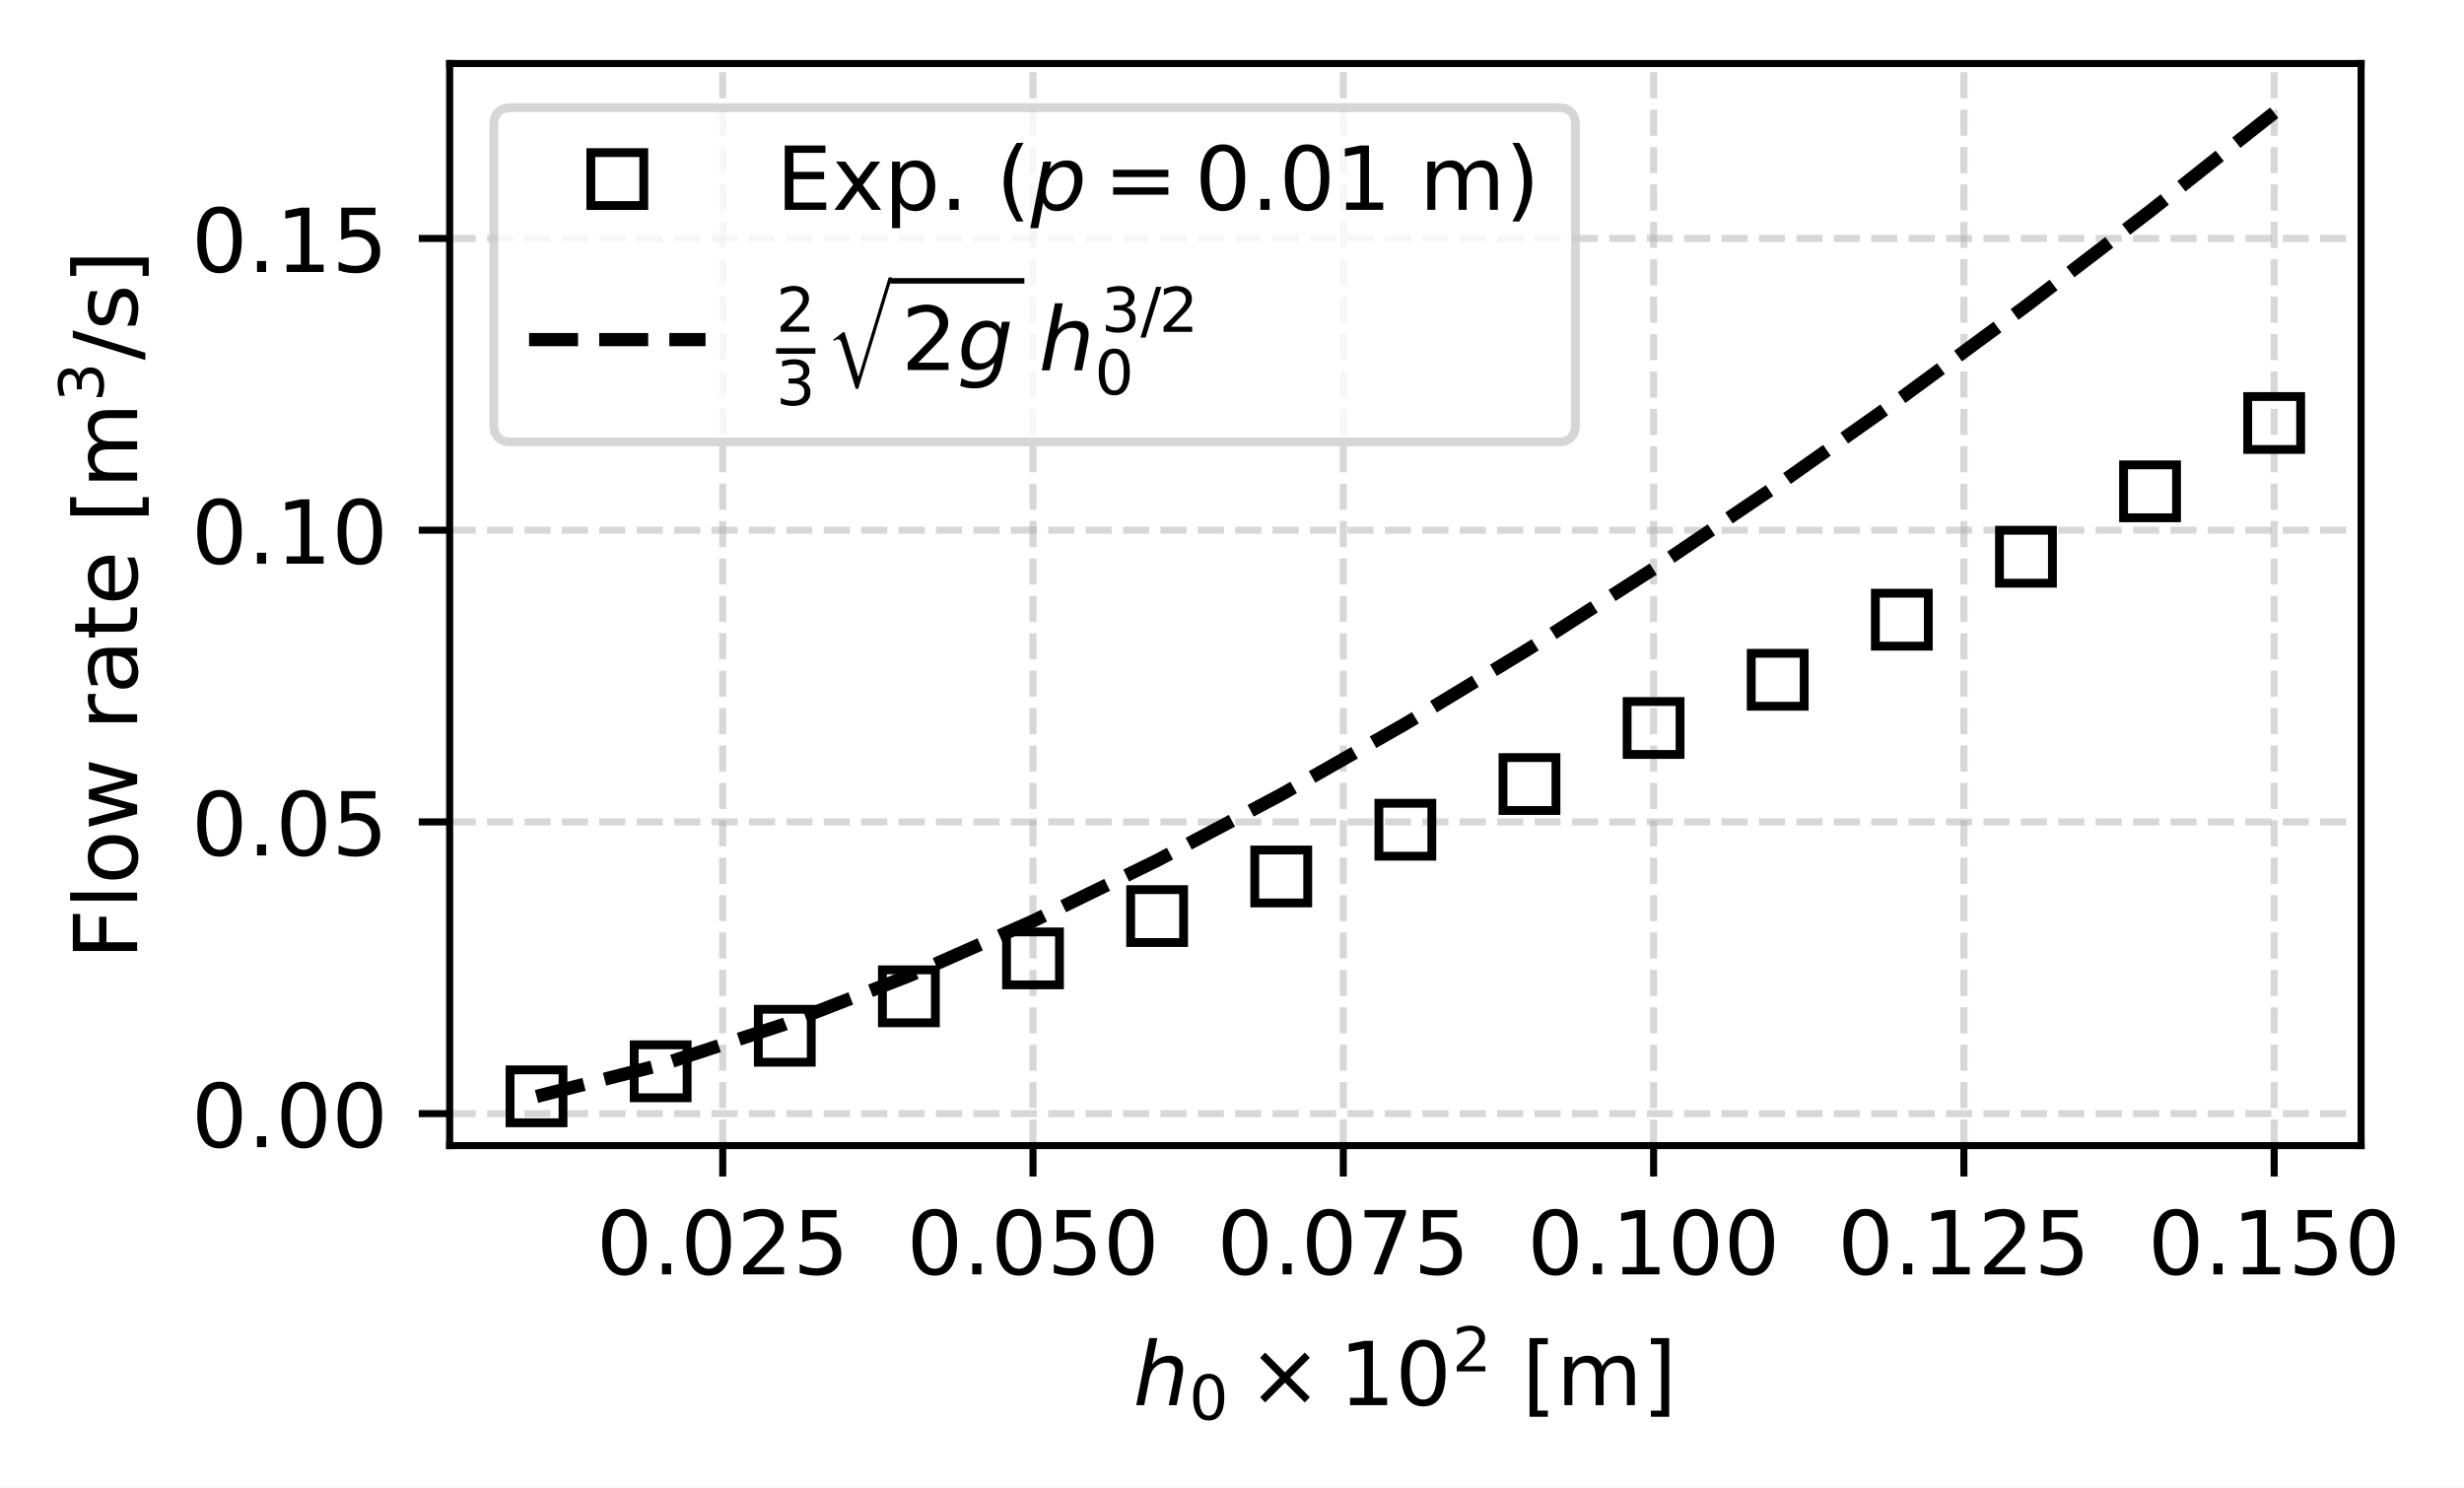
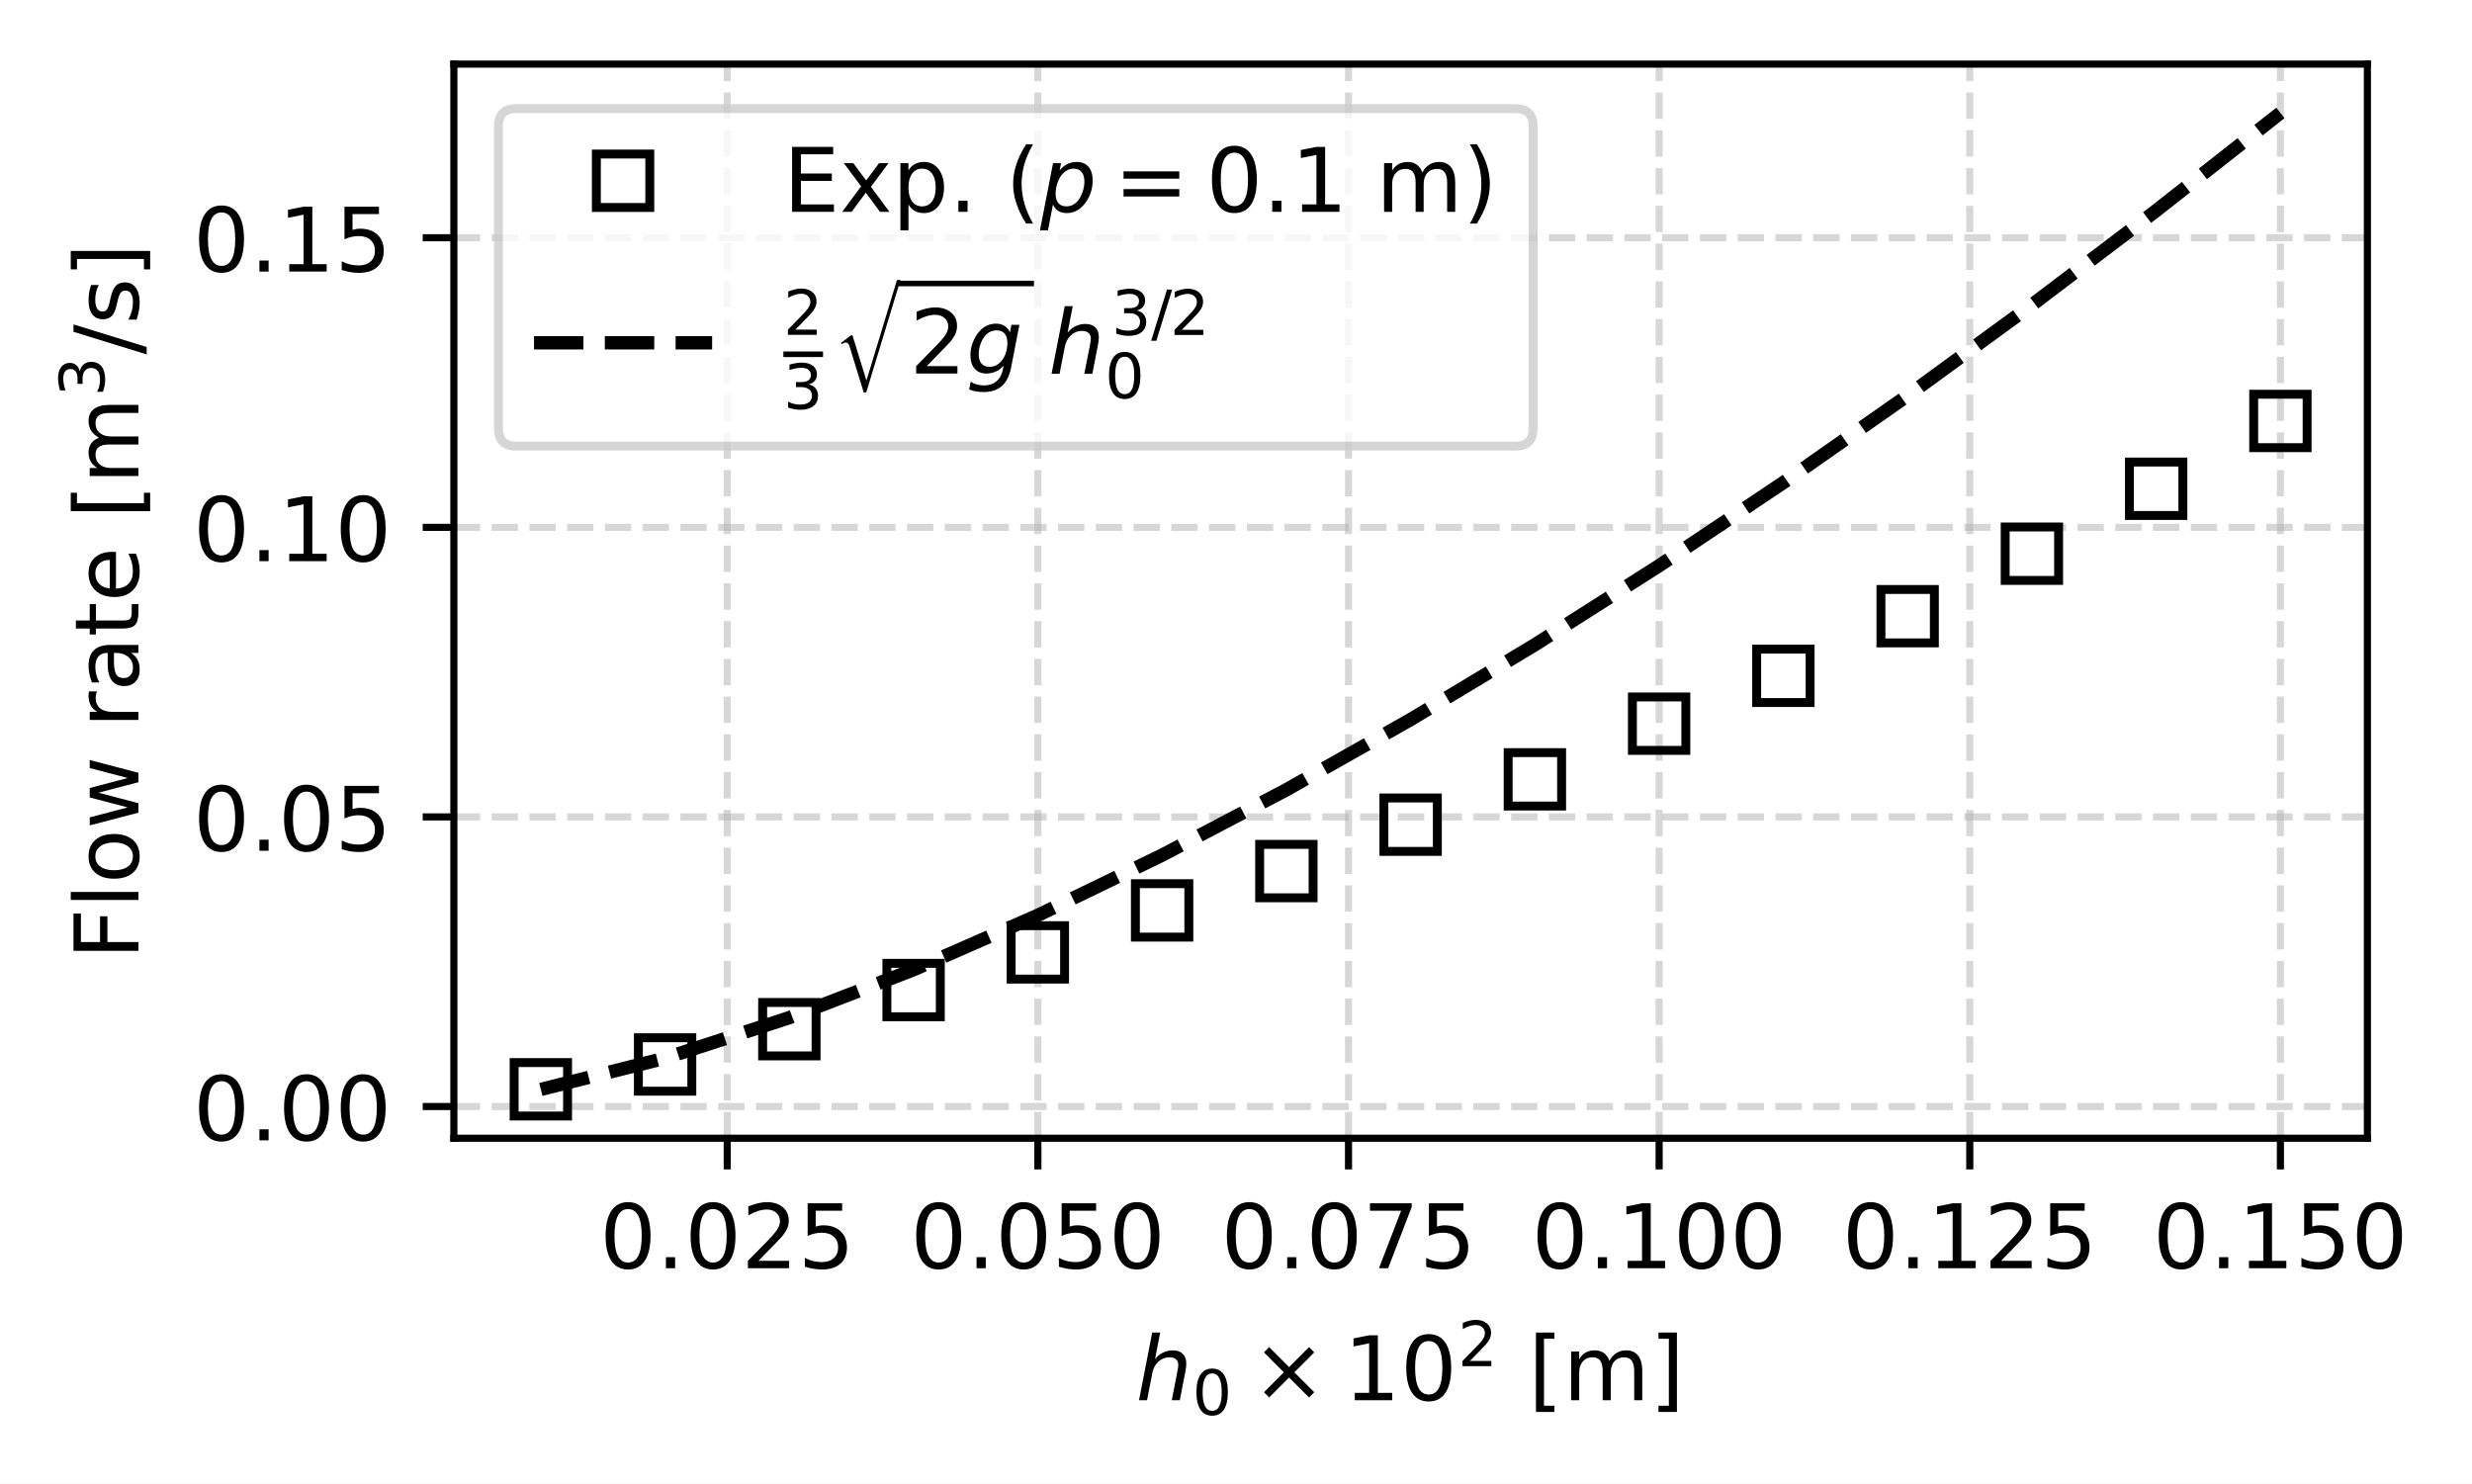
- <svg xmlns="http://www.w3.org/2000/svg" xmlns:xlink="http://www.w3.org/1999/xlink" width="279.276pt" height="168.646pt" viewBox="0 0 279.276 168.646" version="1.1">
+ <svg xmlns="http://www.w3.org/2000/svg" xmlns:xlink="http://www.w3.org/1999/xlink" width="277.584pt" height="166.608pt" viewBox="0 0 277.584 166.608" version="1.1">
  <defs>
    <style type="text/css">*{stroke-linejoin: round; stroke-linecap: butt}</style>
  </defs>
  <g id="figure_1">
    <g id="patch_1">
-       <path d="M 0 168.646  L 279.276 168.646  L 279.276 0  L 0 0  z " style="fill: #ffffff" />
+       <path d="M 0 166.608  L 277.584 166.608  L 277.584 0  L 0 0  z " style="fill: #ffffff" />
    </g>
    <g id="axes_1">
      <g id="patch_2">
-         <path d="M 50.966 129.868  L 267.61 129.868  L 267.61 7.2  L 50.966 7.2  z " style="fill: #ffffff" />
+         <path d="M 50.966 127.83  L 265.837 127.83  L 265.837 7.2  L 50.966 7.2  z " style="fill: #ffffff" />
      </g>
      <g id="matplotlib.axis_1">
        <g id="xtick_1">
          <g id="line2d_1">
-             <path d="M 81.915 129.868  L 81.915 7.2  " clip-path="url(#p12e05c5d75)" style="fill: none; stroke-dasharray: 2.96,1.28; stroke-dashoffset: 0; stroke: #b0b0b0; stroke-opacity: 0.5; stroke-width: 0.8" />
+             <path d="M 81.661 127.83  L 81.661 7.2  " clip-path="url(#pa5006021cf)" style="fill: none; stroke-dasharray: 2.96,1.28; stroke-dashoffset: 0; stroke: #b0b0b0; stroke-opacity: 0.5; stroke-width: 0.8" />
          </g>
          <g id="line2d_2">
            <defs>
-               <path id="m1a3c33b47e" d="M 0 0  L 0 3.5  " style="stroke: #000000; stroke-width: 0.8" />
-             </defs>
-             <g>
-               <use xlink:href="#m1a3c33b47e" x="81.915" y="129.868" style="stroke: #000000; stroke-width: 0.8" />
+               <path id="m06313ba86e" d="M 0 0  L 0 3.5  " style="stroke: #000000; stroke-width: 0.8" />
+             </defs>
+             <g>
+               <use xlink:href="#m06313ba86e" x="81.661" y="127.83" style="stroke: #000000; stroke-width: 0.8" />
            </g>
          </g>
          <g id="text_1">
-             <g transform="translate(67.6007 144.4664) scale(0.1 -0.1)">
+             <g transform="translate(67.34741 142.428) scale(0.1 -0.1)">
              <defs>
                <path id="DejaVuSans-30" d="M 2034 4250  Q 1547 4250 1301 3770  Q 1056 3291 1056 2328  Q 1056 1369 1301 889  Q 1547 409 2034 409  Q 2525 409 2770 889  Q 3016 1369 3016 2328  Q 3016 3291 2770 3770  Q 2525 4250 2034 4250  z M 2034 4750  Q 2819 4750 3233 4129  Q 3647 3509 3647 2328  Q 3647 1150 3233 529  Q 2819 -91 2034 -91  Q 1250 -91 836 529  Q 422 1150 422 2328  Q 422 3509 836 4129  Q 1250 4750 2034 4750  z " transform="scale(0.015625)" />
                <path id="DejaVuSans-2e" d="M 684 794  L 1344 794  L 1344 0  L 684 0  L 684 794  z " transform="scale(0.015625)" />
                <path id="DejaVuSans-32" d="M 1228 531  L 3431 531  L 3431 0  L 469 0  L 469 531  Q 828 903 1448 1529  Q 2069 2156 2228 2338  Q 2531 2678 2651 2914  Q 2772 3150 2772 3378  Q 2772 3750 2511 3984  Q 2250 4219 1831 4219  Q 1534 4219 1204 4116  Q 875 4013 500 3803  L 500 4441  Q 881 4594 1212 4672  Q 1544 4750 1819 4750  Q 2544 4750 2975 4387  Q 3406 4025 3406 3419  Q 3406 3131 3298 2873  Q 3191 2616 2906 2266  Q 2828 2175 2409 1742  Q 1991 1309 1228 531  z " transform="scale(0.015625)" />
                <path id="DejaVuSans-35" d="M 691 4666  L 3169 4666  L 3169 4134  L 1269 4134  L 1269 2991  Q 1406 3038 1543 3061  Q 1681 3084 1819 3084  Q 2600 3084 3056 2656  Q 3513 2228 3513 1497  Q 3513 744 3044 326  Q 2575 -91 1722 -91  Q 1428 -91 1123 -41  Q 819 9 494 109  L 494 744  Q 775 591 1075 516  Q 1375 441 1709 441  Q 2250 441 2565 725  Q 2881 1009 2881 1497  Q 2881 1984 2565 2268  Q 2250 2553 1709 2553  Q 1456 2553 1204 2497  Q 953 2441 691 2322  L 691 4666  z " transform="scale(0.015625)" />
              </defs>
              <use xlink:href="#DejaVuSans-30" />
              <use xlink:href="#DejaVuSans-2e" transform="translate(63.62305 0)" />
              <use xlink:href="#DejaVuSans-30" transform="translate(95.41016 0)" />
              <use xlink:href="#DejaVuSans-32" transform="translate(159.0332 0)" />
              <use xlink:href="#DejaVuSans-35" transform="translate(222.6562 0)" />
            </g>
          </g>
        </g>
        <g id="xtick_2">
          <g id="line2d_3">
-             <path d="M 117.084 129.868  L 117.084 7.2  " clip-path="url(#p12e05c5d75)" style="fill: none; stroke-dasharray: 2.96,1.28; stroke-dashoffset: 0; stroke: #b0b0b0; stroke-opacity: 0.5; stroke-width: 0.8" />
+             <path d="M 116.543 127.83  L 116.543 7.2  " clip-path="url(#pa5006021cf)" style="fill: none; stroke-dasharray: 2.96,1.28; stroke-dashoffset: 0; stroke: #b0b0b0; stroke-opacity: 0.5; stroke-width: 0.8" />
          </g>
          <g id="line2d_4">
            <g>
-               <use xlink:href="#m1a3c33b47e" x="117.084" y="129.868" style="stroke: #000000; stroke-width: 0.8" />
+               <use xlink:href="#m06313ba86e" x="116.543" y="127.83" style="stroke: #000000; stroke-width: 0.8" />
            </g>
          </g>
          <g id="text_2">
-             <g transform="translate(102.7702 144.4664) scale(0.1 -0.1)">
+             <g transform="translate(102.2291 142.428) scale(0.1 -0.1)">
              <use xlink:href="#DejaVuSans-30" />
              <use xlink:href="#DejaVuSans-2e" transform="translate(63.62305 0)" />
              <use xlink:href="#DejaVuSans-30" transform="translate(95.41016 0)" />
              <use xlink:href="#DejaVuSans-35" transform="translate(159.0332 0)" />
              <use xlink:href="#DejaVuSans-30" transform="translate(222.6562 0)" />
            </g>
          </g>
        </g>
        <g id="xtick_3">
          <g id="line2d_5">
-             <path d="M 152.254 129.868  L 152.254 7.2  " clip-path="url(#p12e05c5d75)" style="fill: none; stroke-dasharray: 2.96,1.28; stroke-dashoffset: 0; stroke: #b0b0b0; stroke-opacity: 0.5; stroke-width: 0.8" />
+             <path d="M 151.425 127.83  L 151.425 7.2  " clip-path="url(#pa5006021cf)" style="fill: none; stroke-dasharray: 2.96,1.28; stroke-dashoffset: 0; stroke: #b0b0b0; stroke-opacity: 0.5; stroke-width: 0.8" />
          </g>
          <g id="line2d_6">
            <g>
-               <use xlink:href="#m1a3c33b47e" x="152.254" y="129.868" style="stroke: #000000; stroke-width: 0.8" />
+               <use xlink:href="#m06313ba86e" x="151.425" y="127.83" style="stroke: #000000; stroke-width: 0.8" />
            </g>
          </g>
          <g id="text_3">
-             <g transform="translate(137.9396 144.4664) scale(0.1 -0.1)">
+             <g transform="translate(137.1107 142.428) scale(0.1 -0.1)">
              <defs>
                <path id="DejaVuSans-37" d="M 525 4666  L 3525 4666  L 3525 4397  L 1831 0  L 1172 0  L 2766 4134  L 525 4134  L 525 4666  z " transform="scale(0.015625)" />
              </defs>
              <use xlink:href="#DejaVuSans-30" />
              <use xlink:href="#DejaVuSans-2e" transform="translate(63.62305 0)" />
              <use xlink:href="#DejaVuSans-30" transform="translate(95.41016 0)" />
              <use xlink:href="#DejaVuSans-37" transform="translate(159.0332 0)" />
              <use xlink:href="#DejaVuSans-35" transform="translate(222.6562 0)" />
            </g>
          </g>
        </g>
        <g id="xtick_4">
          <g id="line2d_7">
-             <path d="M 187.423 129.868  L 187.423 7.2  " clip-path="url(#p12e05c5d75)" style="fill: none; stroke-dasharray: 2.96,1.28; stroke-dashoffset: 0; stroke: #b0b0b0; stroke-opacity: 0.5; stroke-width: 0.8" />
+             <path d="M 186.306 127.83  L 186.306 7.2  " clip-path="url(#pa5006021cf)" style="fill: none; stroke-dasharray: 2.96,1.28; stroke-dashoffset: 0; stroke: #b0b0b0; stroke-opacity: 0.5; stroke-width: 0.8" />
          </g>
          <g id="line2d_8">
            <g>
-               <use xlink:href="#m1a3c33b47e" x="187.423" y="129.868" style="stroke: #000000; stroke-width: 0.8" />
+               <use xlink:href="#m06313ba86e" x="186.306" y="127.83" style="stroke: #000000; stroke-width: 0.8" />
            </g>
          </g>
          <g id="text_4">
-             <g transform="translate(173.1091 144.4664) scale(0.1 -0.1)">
+             <g transform="translate(171.9924 142.428) scale(0.1 -0.1)">
              <defs>
                <path id="DejaVuSans-31" d="M 794 531  L 1825 531  L 1825 4091  L 703 3866  L 703 4441  L 1819 4666  L 2450 4666  L 2450 531  L 3481 531  L 3481 0  L 794 0  L 794 531  z " transform="scale(0.015625)" />
              </defs>
              <use xlink:href="#DejaVuSans-30" />
              <use xlink:href="#DejaVuSans-2e" transform="translate(63.62305 0)" />
              <use xlink:href="#DejaVuSans-31" transform="translate(95.41016 0)" />
              <use xlink:href="#DejaVuSans-30" transform="translate(159.0332 0)" />
              <use xlink:href="#DejaVuSans-30" transform="translate(222.6562 0)" />
            </g>
          </g>
        </g>
        <g id="xtick_5">
          <g id="line2d_9">
-             <path d="M 222.593 129.868  L 222.593 7.2  " clip-path="url(#p12e05c5d75)" style="fill: none; stroke-dasharray: 2.96,1.28; stroke-dashoffset: 0; stroke: #b0b0b0; stroke-opacity: 0.5; stroke-width: 0.8" />
+             <path d="M 221.188 127.83  L 221.188 7.2  " clip-path="url(#pa5006021cf)" style="fill: none; stroke-dasharray: 2.96,1.28; stroke-dashoffset: 0; stroke: #b0b0b0; stroke-opacity: 0.5; stroke-width: 0.8" />
          </g>
          <g id="line2d_10">
            <g>
-               <use xlink:href="#m1a3c33b47e" x="222.593" y="129.868" style="stroke: #000000; stroke-width: 0.8" />
+               <use xlink:href="#m06313ba86e" x="221.188" y="127.83" style="stroke: #000000; stroke-width: 0.8" />
            </g>
          </g>
          <g id="text_5">
-             <g transform="translate(208.2786 144.4664) scale(0.1 -0.1)">
+             <g transform="translate(206.874 142.428) scale(0.1 -0.1)">
              <use xlink:href="#DejaVuSans-30" />
              <use xlink:href="#DejaVuSans-2e" transform="translate(63.62305 0)" />
              <use xlink:href="#DejaVuSans-31" transform="translate(95.41016 0)" />
              <use xlink:href="#DejaVuSans-32" transform="translate(159.0332 0)" />
              <use xlink:href="#DejaVuSans-35" transform="translate(222.6562 0)" />
            </g>
          </g>
        </g>
        <g id="xtick_6">
          <g id="line2d_11">
-             <path d="M 257.762 129.868  L 257.762 7.2  " clip-path="url(#p12e05c5d75)" style="fill: none; stroke-dasharray: 2.96,1.28; stroke-dashoffset: 0; stroke: #b0b0b0; stroke-opacity: 0.5; stroke-width: 0.8" />
+             <path d="M 256.07 127.83  L 256.07 7.2  " clip-path="url(#pa5006021cf)" style="fill: none; stroke-dasharray: 2.96,1.28; stroke-dashoffset: 0; stroke: #b0b0b0; stroke-opacity: 0.5; stroke-width: 0.8" />
          </g>
          <g id="line2d_12">
            <g>
-               <use xlink:href="#m1a3c33b47e" x="257.762" y="129.868" style="stroke: #000000; stroke-width: 0.8" />
+               <use xlink:href="#m06313ba86e" x="256.07" y="127.83" style="stroke: #000000; stroke-width: 0.8" />
            </g>
          </g>
          <g id="text_6">
-             <g transform="translate(243.4481 144.4664) scale(0.1 -0.1)">
+             <g transform="translate(241.7557 142.428) scale(0.1 -0.1)">
              <use xlink:href="#DejaVuSans-30" />
              <use xlink:href="#DejaVuSans-2e" transform="translate(63.62305 0)" />
              <use xlink:href="#DejaVuSans-31" transform="translate(95.41016 0)" />
              <use xlink:href="#DejaVuSans-35" transform="translate(159.0332 0)" />
              <use xlink:href="#DejaVuSans-30" transform="translate(222.6562 0)" />
            </g>
          </g>
        </g>
        <g id="text_7">
-           <g transform="translate(128.4376 159.3664) scale(0.1 -0.1)">
+           <g transform="translate(127.5511 157.328) scale(0.1 -0.1)">
            <defs>
              <path id="DejaVuSans-Oblique-68" d="M 3566 2113  L 3156 0  L 2578 0  L 2988 2091  Q 3016 2238 3031 2350  Q 3047 2463 3047 2528  Q 3047 2791 2881 2937  Q 2716 3084 2419 3084  Q 1956 3084 1617 2771  Q 1278 2459 1178 1941  L 800 0  L 225 0  L 1172 4863  L 1747 4863  L 1375 2950  Q 1594 3244 1934 3414  Q 2275 3584 2650 3584  Q 3113 3584 3367 3334  Q 3622 3084 3622 2631  Q 3622 2519 3608 2391  Q 3594 2263 3566 2113  z " transform="scale(0.015625)" />
              <path id="DejaVuSans-d7" d="M 4488 3438  L 3059 2003  L 4488 575  L 4116 197  L 2681 1631  L 1247 197  L 878 575  L 2303 2003  L 878 3438  L 1247 3816  L 2681 2381  L 4116 3816  L 4488 3438  z " transform="scale(0.015625)" />
              <path id="DejaVuSans-20" transform="scale(0.015625)" />
              <path id="DejaVuSans-5b" d="M 550 4863  L 1875 4863  L 1875 4416  L 1125 4416  L 1125 -397  L 1875 -397  L 1875 -844  L 550 -844  L 550 4863  z " transform="scale(0.015625)" />
              <path id="DejaVuSans-6d" d="M 3328 2828  Q 3544 3216 3844 3400  Q 4144 3584 4550 3584  Q 5097 3584 5394 3201  Q 5691 2819 5691 2113  L 5691 0  L 5113 0  L 5113 2094  Q 5113 2597 4934 2840  Q 4756 3084 4391 3084  Q 3944 3084 3684 2787  Q 3425 2491 3425 1978  L 3425 0  L 2847 0  L 2847 2094  Q 2847 2600 2669 2842  Q 2491 3084 2119 3084  Q 1678 3084 1418 2786  Q 1159 2488 1159 1978  L 1159 0  L 581 0  L 581 3500  L 1159 3500  L 1159 2956  Q 1356 3278 1631 3431  Q 1906 3584 2284 3584  Q 2666 3584 2933 3390  Q 3200 3197 3328 2828  z " transform="scale(0.015625)" />
              <path id="DejaVuSans-5d" d="M 1947 4863  L 1947 -844  L 622 -844  L 622 -397  L 1369 -397  L 1369 4416  L 622 4416  L 622 4863  L 1947 4863  z " transform="scale(0.015625)" />
            </defs>
            <use xlink:href="#DejaVuSans-Oblique-68" transform="translate(0 0.765625)" />
            <use xlink:href="#DejaVuSans-30" transform="translate(63.37891 -15.64062) scale(0.7)" />
            <use xlink:href="#DejaVuSans-d7" transform="translate(130.1318 0.765625)" />
            <use xlink:href="#DejaVuSans-31" transform="translate(233.4033 0.765625)" />
            <use xlink:href="#DejaVuSans-30" transform="translate(297.0264 0.765625)" />
            <use xlink:href="#DejaVuSans-32" transform="translate(361.6064 39.04688) scale(0.7)" />
            <use xlink:href="#DejaVuSans-20" transform="translate(408.877 0.765625)" />
            <use xlink:href="#DejaVuSans-5b" transform="translate(440.6641 0.765625)" />
            <use xlink:href="#DejaVuSans-6d" transform="translate(479.6777 0.765625)" />
            <use xlink:href="#DejaVuSans-5d" transform="translate(577.0898 0.765625)" />
          </g>
        </g>
      </g>
      <g id="matplotlib.axis_2">
        <g id="ytick_1">
          <g id="line2d_13">
-             <path d="M 50.966 126.245  L 267.61 126.245  " clip-path="url(#p12e05c5d75)" style="fill: none; stroke-dasharray: 2.96,1.28; stroke-dashoffset: 0; stroke: #b0b0b0; stroke-opacity: 0.5; stroke-width: 0.8" />
+             <path d="M 50.966 124.267  L 265.837 124.267  " clip-path="url(#pa5006021cf)" style="fill: none; stroke-dasharray: 2.96,1.28; stroke-dashoffset: 0; stroke: #b0b0b0; stroke-opacity: 0.5; stroke-width: 0.8" />
          </g>
          <g id="line2d_14">
            <defs>
-               <path id="m188b9da2e2" d="M 0 0  L -3.5 0  " style="stroke: #000000; stroke-width: 0.8" />
-             </defs>
-             <g>
-               <use xlink:href="#m188b9da2e2" x="50.966" y="126.245" style="stroke: #000000; stroke-width: 0.8" />
+               <path id="mb061d165c0" d="M 0 0  L -3.5 0  " style="stroke: #000000; stroke-width: 0.8" />
+             </defs>
+             <g>
+               <use xlink:href="#mb061d165c0" x="50.966" y="124.267" style="stroke: #000000; stroke-width: 0.8" />
            </g>
          </g>
          <g id="text_8">
-             <g transform="translate(21.7 130.0446) scale(0.1 -0.1)">
+             <g transform="translate(21.7 128.0663) scale(0.1 -0.1)">
              <use xlink:href="#DejaVuSans-30" />
              <use xlink:href="#DejaVuSans-2e" transform="translate(63.62305 0)" />
              <use xlink:href="#DejaVuSans-30" transform="translate(95.41016 0)" />
              <use xlink:href="#DejaVuSans-30" transform="translate(159.0332 0)" />
            </g>
          </g>
        </g>
        <g id="ytick_2">
          <g id="line2d_15">
-             <path d="M 50.966 93.174  L 267.61 93.174  " clip-path="url(#p12e05c5d75)" style="fill: none; stroke-dasharray: 2.96,1.28; stroke-dashoffset: 0; stroke: #b0b0b0; stroke-opacity: 0.5; stroke-width: 0.8" />
+             <path d="M 50.966 91.745  L 265.837 91.745  " clip-path="url(#pa5006021cf)" style="fill: none; stroke-dasharray: 2.96,1.28; stroke-dashoffset: 0; stroke: #b0b0b0; stroke-opacity: 0.5; stroke-width: 0.8" />
          </g>
          <g id="line2d_16">
            <g>
-               <use xlink:href="#m188b9da2e2" x="50.966" y="93.174" style="stroke: #000000; stroke-width: 0.8" />
+               <use xlink:href="#mb061d165c0" x="50.966" y="91.745" style="stroke: #000000; stroke-width: 0.8" />
            </g>
          </g>
          <g id="text_9">
-             <g transform="translate(21.7 96.97306) scale(0.1 -0.1)">
+             <g transform="translate(21.7 95.54436) scale(0.1 -0.1)">
              <use xlink:href="#DejaVuSans-30" />
              <use xlink:href="#DejaVuSans-2e" transform="translate(63.62305 0)" />
              <use xlink:href="#DejaVuSans-30" transform="translate(95.41016 0)" />
              <use xlink:href="#DejaVuSans-35" transform="translate(159.0332 0)" />
            </g>
          </g>
        </g>
        <g id="ytick_3">
          <g id="line2d_17">
-             <path d="M 50.966 60.102  L 267.61 60.102  " clip-path="url(#p12e05c5d75)" style="fill: none; stroke-dasharray: 2.96,1.28; stroke-dashoffset: 0; stroke: #b0b0b0; stroke-opacity: 0.5; stroke-width: 0.8" />
+             <path d="M 50.966 59.223  L 265.837 59.223  " clip-path="url(#pa5006021cf)" style="fill: none; stroke-dasharray: 2.96,1.28; stroke-dashoffset: 0; stroke: #b0b0b0; stroke-opacity: 0.5; stroke-width: 0.8" />
          </g>
          <g id="line2d_18">
            <g>
-               <use xlink:href="#m188b9da2e2" x="50.966" y="60.102" style="stroke: #000000; stroke-width: 0.8" />
+               <use xlink:href="#mb061d165c0" x="50.966" y="59.223" style="stroke: #000000; stroke-width: 0.8" />
            </g>
          </g>
          <g id="text_10">
-             <g transform="translate(21.7 63.90154) scale(0.1 -0.1)">
+             <g transform="translate(21.7 63.02242) scale(0.1 -0.1)">
              <use xlink:href="#DejaVuSans-30" />
              <use xlink:href="#DejaVuSans-2e" transform="translate(63.62305 0)" />
              <use xlink:href="#DejaVuSans-31" transform="translate(95.41016 0)" />
              <use xlink:href="#DejaVuSans-30" transform="translate(159.0332 0)" />
            </g>
          </g>
        </g>
        <g id="ytick_4">
          <g id="line2d_19">
-             <path d="M 50.966 27.031  L 267.61 27.031  " clip-path="url(#p12e05c5d75)" style="fill: none; stroke-dasharray: 2.96,1.28; stroke-dashoffset: 0; stroke: #b0b0b0; stroke-opacity: 0.5; stroke-width: 0.8" />
+             <path d="M 50.966 26.701  L 265.837 26.701  " clip-path="url(#pa5006021cf)" style="fill: none; stroke-dasharray: 2.96,1.28; stroke-dashoffset: 0; stroke: #b0b0b0; stroke-opacity: 0.5; stroke-width: 0.8" />
          </g>
          <g id="line2d_20">
            <g>
-               <use xlink:href="#m188b9da2e2" x="50.966" y="27.031" style="stroke: #000000; stroke-width: 0.8" />
+               <use xlink:href="#mb061d165c0" x="50.966" y="26.701" style="stroke: #000000; stroke-width: 0.8" />
            </g>
          </g>
          <g id="text_11">
-             <g transform="translate(21.7 30.83001) scale(0.1 -0.1)">
+             <g transform="translate(21.7 30.50047) scale(0.1 -0.1)">
              <use xlink:href="#DejaVuSans-30" />
              <use xlink:href="#DejaVuSans-2e" transform="translate(63.62305 0)" />
              <use xlink:href="#DejaVuSans-31" transform="translate(95.41016 0)" />
              <use xlink:href="#DejaVuSans-35" transform="translate(159.0332 0)" />
            </g>
          </g>
        </g>
        <g id="text_12">
-           <g transform="translate(15.62031 108.784) rotate(-90) scale(0.1 -0.1)">
+           <g transform="translate(15.62031 107.7648) rotate(-90) scale(0.1 -0.1)">
            <defs>
              <path id="DejaVuSans-46" d="M 628 4666  L 3309 4666  L 3309 4134  L 1259 4134  L 1259 2759  L 3109 2759  L 3109 2228  L 1259 2228  L 1259 0  L 628 0  L 628 4666  z " transform="scale(0.015625)" />
              <path id="DejaVuSans-6c" d="M 603 4863  L 1178 4863  L 1178 0  L 603 0  L 603 4863  z " transform="scale(0.015625)" />
              <path id="DejaVuSans-6f" d="M 1959 3097  Q 1497 3097 1228 2736  Q 959 2375 959 1747  Q 959 1119 1226 758  Q 1494 397 1959 397  Q 2419 397 2687 759  Q 2956 1122 2956 1747  Q 2956 2369 2687 2733  Q 2419 3097 1959 3097  z M 1959 3584  Q 2709 3584 3137 3096  Q 3566 2609 3566 1747  Q 3566 888 3137 398  Q 2709 -91 1959 -91  Q 1206 -91 779 398  Q 353 888 353 1747  Q 353 2609 779 3096  Q 1206 3584 1959 3584  z " transform="scale(0.015625)" />
              <path id="DejaVuSans-77" d="M 269 3500  L 844 3500  L 1563 769  L 2278 3500  L 2956 3500  L 3675 769  L 4391 3500  L 4966 3500  L 4050 0  L 3372 0  L 2619 2869  L 1863 0  L 1184 0  L 269 3500  z " transform="scale(0.015625)" />
              <path id="DejaVuSans-72" d="M 2631 2963  Q 2534 3019 2420 3045  Q 2306 3072 2169 3072  Q 1681 3072 1420 2755  Q 1159 2438 1159 1844  L 1159 0  L 581 0  L 581 3500  L 1159 3500  L 1159 2956  Q 1341 3275 1631 3429  Q 1922 3584 2338 3584  Q 2397 3584 2469 3576  Q 2541 3569 2628 3553  L 2631 2963  z " transform="scale(0.015625)" />
              <path id="DejaVuSans-61" d="M 2194 1759  Q 1497 1759 1228 1600  Q 959 1441 959 1056  Q 959 750 1161 570  Q 1363 391 1709 391  Q 2188 391 2477 730  Q 2766 1069 2766 1631  L 2766 1759  L 2194 1759  z M 3341 1997  L 3341 0  L 2766 0  L 2766 531  Q 2569 213 2275 61  Q 1981 -91 1556 -91  Q 1019 -91 701 211  Q 384 513 384 1019  Q 384 1609 779 1909  Q 1175 2209 1959 2209  L 2766 2209  L 2766 2266  Q 2766 2663 2505 2880  Q 2244 3097 1772 3097  Q 1472 3097 1187 3025  Q 903 2953 641 2809  L 641 3341  Q 956 3463 1253 3523  Q 1550 3584 1831 3584  Q 2591 3584 2966 3190  Q 3341 2797 3341 1997  z " transform="scale(0.015625)" />
              <path id="DejaVuSans-74" d="M 1172 4494  L 1172 3500  L 2356 3500  L 2356 3053  L 1172 3053  L 1172 1153  Q 1172 725 1289 603  Q 1406 481 1766 481  L 2356 481  L 2356 0  L 1766 0  Q 1100 0 847 248  Q 594 497 594 1153  L 594 3053  L 172 3053  L 172 3500  L 594 3500  L 594 4494  L 1172 4494  z " transform="scale(0.015625)" />
              <path id="DejaVuSans-65" d="M 3597 1894  L 3597 1613  L 953 1613  Q 991 1019 1311 708  Q 1631 397 2203 397  Q 2534 397 2845 478  Q 3156 559 3463 722  L 3463 178  Q 3153 47 2828 -22  Q 2503 -91 2169 -91  Q 1331 -91 842 396  Q 353 884 353 1716  Q 353 2575 817 3079  Q 1281 3584 2069 3584  Q 2775 3584 3186 3129  Q 3597 2675 3597 1894  z M 3022 2063  Q 3016 2534 2758 2815  Q 2500 3097 2075 3097  Q 1594 3097 1305 2825  Q 1016 2553 972 2059  L 3022 2063  z " transform="scale(0.015625)" />
              <path id="DejaVuSans-33" d="M 2597 2516  Q 3050 2419 3304 2112  Q 3559 1806 3559 1356  Q 3559 666 3084 287  Q 2609 -91 1734 -91  Q 1441 -91 1130 -33  Q 819 25 488 141  L 488 750  Q 750 597 1062 519  Q 1375 441 1716 441  Q 2309 441 2620 675  Q 2931 909 2931 1356  Q 2931 1769 2642 2001  Q 2353 2234 1838 2234  L 1294 2234  L 1294 2753  L 1863 2753  Q 2328 2753 2575 2939  Q 2822 3125 2822 3475  Q 2822 3834 2567 4026  Q 2313 4219 1838 4219  Q 1578 4219 1281 4162  Q 984 4106 628 3988  L 628 4550  Q 988 4650 1302 4700  Q 1616 4750 1894 4750  Q 2613 4750 3031 4423  Q 3450 4097 3450 3541  Q 3450 3153 3228 2886  Q 3006 2619 2597 2516  z " transform="scale(0.015625)" />
              <path id="DejaVuSans-2f" d="M 1625 4666  L 2156 4666  L 531 -594  L 0 -594  L 1625 4666  z " transform="scale(0.015625)" />
              <path id="DejaVuSans-73" d="M 2834 3397  L 2834 2853  Q 2591 2978 2328 3040  Q 2066 3103 1784 3103  Q 1356 3103 1142 2972  Q 928 2841 928 2578  Q 928 2378 1081 2264  Q 1234 2150 1697 2047  L 1894 2003  Q 2506 1872 2764 1633  Q 3022 1394 3022 966  Q 3022 478 2636 193  Q 2250 -91 1575 -91  Q 1294 -91 989 -36  Q 684 19 347 128  L 347 722  Q 666 556 975 473  Q 1284 391 1588 391  Q 1994 391 2212 530  Q 2431 669 2431 922  Q 2431 1156 2273 1281  Q 2116 1406 1581 1522  L 1381 1569  Q 847 1681 609 1914  Q 372 2147 372 2553  Q 372 3047 722 3315  Q 1072 3584 1716 3584  Q 2034 3584 2315 3537  Q 2597 3491 2834 3397  z " transform="scale(0.015625)" />
            </defs>
            <use xlink:href="#DejaVuSans-46" transform="translate(0 0.765625)" />
            <use xlink:href="#DejaVuSans-6c" transform="translate(57.51953 0.765625)" />
            <use xlink:href="#DejaVuSans-6f" transform="translate(85.30273 0.765625)" />
            <use xlink:href="#DejaVuSans-77" transform="translate(146.4844 0.765625)" />
            <use xlink:href="#DejaVuSans-20" transform="translate(228.2715 0.765625)" />
            <use xlink:href="#DejaVuSans-72" transform="translate(260.0586 0.765625)" />
            <use xlink:href="#DejaVuSans-61" transform="translate(301.1719 0.765625)" />
            <use xlink:href="#DejaVuSans-74" transform="translate(362.4512 0.765625)" />
            <use xlink:href="#DejaVuSans-65" transform="translate(401.6602 0.765625)" />
            <use xlink:href="#DejaVuSans-20" transform="translate(463.1836 0.765625)" />
            <use xlink:href="#DejaVuSans-5b" transform="translate(494.9707 0.765625)" />
            <use xlink:href="#DejaVuSans-6d" transform="translate(533.9844 0.765625)" />
            <use xlink:href="#DejaVuSans-33" transform="translate(632.3535 39.04688) scale(0.7)" />
            <use xlink:href="#DejaVuSans-2f" transform="translate(679.624 0.765625)" />
            <use xlink:href="#DejaVuSans-73" transform="translate(713.3154 0.765625)" />
            <use xlink:href="#DejaVuSans-5d" transform="translate(765.415 0.765625)" />
          </g>
        </g>
      </g>
      <g id="line2d_21">
        <defs>
-           <path id="m19d698134d" d="M -3 3  L 3 3  L 3 -3  L -3 -3  z " style="stroke: #000000; stroke-linejoin: miter" />
+           <path id="m5f386d73f9" d="M -3 3  L 3 3  L 3 -3  L -3 -3  z " style="stroke: #000000; stroke-linejoin: miter" />
        </defs>
-         <g clip-path="url(#p12e05c5d75)">
-           <use xlink:href="#m19d698134d" x="60.813" y="124.281" style="fill-opacity: 0; stroke: #000000; stroke-linejoin: miter" />
-           <use xlink:href="#m19d698134d" x="74.881" y="121.443" style="fill-opacity: 0; stroke: #000000; stroke-linejoin: miter" />
-           <use xlink:href="#m19d698134d" x="88.949" y="117.415" style="fill-opacity: 0; stroke: #000000; stroke-linejoin: miter" />
-           <use xlink:href="#m19d698134d" x="103.016" y="112.944" style="fill-opacity: 0; stroke: #000000; stroke-linejoin: miter" />
-           <use xlink:href="#m19d698134d" x="117.084" y="108.645" style="fill-opacity: 0; stroke: #000000; stroke-linejoin: miter" />
-           <use xlink:href="#m19d698134d" x="131.152" y="103.849" style="fill-opacity: 0; stroke: #000000; stroke-linejoin: miter" />
-           <use xlink:href="#m19d698134d" x="145.22" y="99.358" style="fill-opacity: 0; stroke: #000000; stroke-linejoin: miter" />
-           <use xlink:href="#m19d698134d" x="159.288" y="94.06" style="fill-opacity: 0; stroke: #000000; stroke-linejoin: miter" />
-           <use xlink:href="#m19d698134d" x="173.355" y="88.881" style="fill-opacity: 0; stroke: #000000; stroke-linejoin: miter" />
-           <use xlink:href="#m19d698134d" x="187.423" y="82.525" style="fill-opacity: 0; stroke: #000000; stroke-linejoin: miter" />
-           <use xlink:href="#m19d698134d" x="201.491" y="77.061" style="fill-opacity: 0; stroke: #000000; stroke-linejoin: miter" />
-           <use xlink:href="#m19d698134d" x="215.559" y="70.249" style="fill-opacity: 0; stroke: #000000; stroke-linejoin: miter" />
-           <use xlink:href="#m19d698134d" x="229.627" y="63.112" style="fill-opacity: 0; stroke: #000000; stroke-linejoin: miter" />
-           <use xlink:href="#m19d698134d" x="243.694" y="55.697" style="fill-opacity: 0; stroke: #000000; stroke-linejoin: miter" />
-           <use xlink:href="#m19d698134d" x="257.762" y="47.952" style="fill-opacity: 0; stroke: #000000; stroke-linejoin: miter" />
+         <g clip-path="url(#pa5006021cf)">
+           <use xlink:href="#m5f386d73f9" x="60.732" y="122.335" style="fill-opacity: 0; stroke: #000000; stroke-linejoin: miter" />
+           <use xlink:href="#m5f386d73f9" x="74.685" y="119.545" style="fill-opacity: 0; stroke: #000000; stroke-linejoin: miter" />
+           <use xlink:href="#m5f386d73f9" x="88.638" y="115.584" style="fill-opacity: 0; stroke: #000000; stroke-linejoin: miter" />
+           <use xlink:href="#m5f386d73f9" x="102.59" y="111.187" style="fill-opacity: 0; stroke: #000000; stroke-linejoin: miter" />
+           <use xlink:href="#m5f386d73f9" x="116.543" y="106.959" style="fill-opacity: 0; stroke: #000000; stroke-linejoin: miter" />
+           <use xlink:href="#m5f386d73f9" x="130.496" y="102.243" style="fill-opacity: 0; stroke: #000000; stroke-linejoin: miter" />
+           <use xlink:href="#m5f386d73f9" x="144.448" y="97.827" style="fill-opacity: 0; stroke: #000000; stroke-linejoin: miter" />
+           <use xlink:href="#m5f386d73f9" x="158.401" y="92.617" style="fill-opacity: 0; stroke: #000000; stroke-linejoin: miter" />
+           <use xlink:href="#m5f386d73f9" x="172.354" y="87.524" style="fill-opacity: 0; stroke: #000000; stroke-linejoin: miter" />
+           <use xlink:href="#m5f386d73f9" x="186.306" y="81.273" style="fill-opacity: 0; stroke: #000000; stroke-linejoin: miter" />
+           <use xlink:href="#m5f386d73f9" x="200.259" y="75.9" style="fill-opacity: 0; stroke: #000000; stroke-linejoin: miter" />
+           <use xlink:href="#m5f386d73f9" x="214.212" y="69.201" style="fill-opacity: 0; stroke: #000000; stroke-linejoin: miter" />
+           <use xlink:href="#m5f386d73f9" x="228.164" y="62.183" style="fill-opacity: 0; stroke: #000000; stroke-linejoin: miter" />
+           <use xlink:href="#m5f386d73f9" x="242.117" y="54.891" style="fill-opacity: 0; stroke: #000000; stroke-linejoin: miter" />
+           <use xlink:href="#m5f386d73f9" x="256.07" y="47.275" style="fill-opacity: 0; stroke: #000000; stroke-linejoin: miter" />
        </g>
      </g>
      <g id="line2d_22">
-         <path d="M 60.813 124.292  L 74.881 120.721  L 88.949 116.096  L 103.016 110.62  L 117.084 104.408  L 131.152 97.54  L 145.22 90.072  L 159.288 82.05  L 173.355 73.509  L 187.423 64.48  L 201.491 54.988  L 215.559 45.053  L 229.627 34.696  L 243.694 23.932  L 257.762 12.776  " clip-path="url(#p12e05c5d75)" style="fill: none; stroke-dasharray: 5.55,2.4; stroke-dashoffset: 0; stroke: #000000; stroke-width: 1.5" />
+         <path d="M 60.732 122.346  L 74.685 118.834  L 88.638 114.287  L 102.59 108.901  L 116.543 102.793  L 130.496 96.038  L 144.448 88.695  L 158.401 80.806  L 172.354 72.408  L 186.306 63.528  L 200.259 54.194  L 214.212 44.424  L 228.164 34.239  L 242.117 23.653  L 256.07 12.683  " clip-path="url(#pa5006021cf)" style="fill: none; stroke-dasharray: 5.55,2.4; stroke-dashoffset: 0; stroke: #000000; stroke-width: 1.5" />
      </g>
      <g id="patch_3">
-         <path d="M 50.966 129.868  L 50.966 7.2  " style="fill: none; stroke: #000000; stroke-width: 0.8; stroke-linejoin: miter; stroke-linecap: square" />
+         <path d="M 50.966 127.83  L 50.966 7.2  " style="fill: none; stroke: #000000; stroke-width: 0.8; stroke-linejoin: miter; stroke-linecap: square" />
      </g>
      <g id="patch_4">
-         <path d="M 267.61 129.868  L 267.61 7.2  " style="fill: none; stroke: #000000; stroke-width: 0.8; stroke-linejoin: miter; stroke-linecap: square" />
+         <path d="M 265.837 127.83  L 265.837 7.2  " style="fill: none; stroke: #000000; stroke-width: 0.8; stroke-linejoin: miter; stroke-linecap: square" />
      </g>
      <g id="patch_5">
-         <path d="M 50.966 129.868  L 267.61 129.868  " style="fill: none; stroke: #000000; stroke-width: 0.8; stroke-linejoin: miter; stroke-linecap: square" />
+         <path d="M 50.966 127.83  L 265.837 127.83  " style="fill: none; stroke: #000000; stroke-width: 0.8; stroke-linejoin: miter; stroke-linecap: square" />
      </g>
      <g id="patch_6">
-         <path d="M 50.966 7.2  L 267.61 7.2  " style="fill: none; stroke: #000000; stroke-width: 0.8; stroke-linejoin: miter; stroke-linecap: square" />
+         <path d="M 50.966 7.2  L 265.837 7.2  " style="fill: none; stroke: #000000; stroke-width: 0.8; stroke-linejoin: miter; stroke-linecap: square" />
      </g>
      <g id="legend_1">
        <g id="patch_7">
-           <path d="M 57.966 50.1  L 176.566 50.1  Q 178.566 50.1 178.566 48.1  L 178.566 14.2  Q 178.566 12.2 176.566 12.2  L 57.966 12.2  Q 55.966 12.2 55.966 14.2  L 55.966 48.1  Q 55.966 50.1 57.966 50.1  z " style="fill: #ffffff; opacity: 0.8; stroke: #cccccc; stroke-linejoin: miter" />
+           <path d="M 57.966 50.1  L 170.166 50.1  Q 172.166 50.1 172.166 48.1  L 172.166 14.2  Q 172.166 12.2 170.166 12.2  L 57.966 12.2  Q 55.966 12.2 55.966 14.2  L 55.966 48.1  Q 55.966 50.1 57.966 50.1  z " style="fill: #ffffff; opacity: 0.8; stroke: #cccccc; stroke-linejoin: miter" />
        </g>
        <g id="line2d_23">
          <g>
-             <use xlink:href="#m19d698134d" x="69.966" y="20.3" style="fill-opacity: 0; stroke: #000000; stroke-linejoin: miter" />
+             <use xlink:href="#m5f386d73f9" x="69.966" y="20.3" style="fill-opacity: 0; stroke: #000000; stroke-linejoin: miter" />
          </g>
        </g>
        <g id="text_13">
          <g transform="translate(87.96563 23.8) scale(0.1 -0.1)">
            <defs>
              <path id="DejaVuSans-45" d="M 628 4666  L 3578 4666  L 3578 4134  L 1259 4134  L 1259 2753  L 3481 2753  L 3481 2222  L 1259 2222  L 1259 531  L 3634 531  L 3634 0  L 628 0  L 628 4666  z " transform="scale(0.015625)" />
              <path id="DejaVuSans-78" d="M 3513 3500  L 2247 1797  L 3578 0  L 2900 0  L 1881 1375  L 863 0  L 184 0  L 1544 1831  L 300 3500  L 978 3500  L 1906 2253  L 2834 3500  L 3513 3500  z " transform="scale(0.015625)" />
              <path id="DejaVuSans-70" d="M 1159 525  L 1159 -1331  L 581 -1331  L 581 3500  L 1159 3500  L 1159 2969  Q 1341 3281 1617 3432  Q 1894 3584 2278 3584  Q 2916 3584 3314 3078  Q 3713 2572 3713 1747  Q 3713 922 3314 415  Q 2916 -91 2278 -91  Q 1894 -91 1617 61  Q 1341 213 1159 525  z M 3116 1747  Q 3116 2381 2855 2742  Q 2594 3103 2138 3103  Q 1681 3103 1420 2742  Q 1159 2381 1159 1747  Q 1159 1113 1420 752  Q 1681 391 2138 391  Q 2594 391 2855 752  Q 3116 1113 3116 1747  z " transform="scale(0.015625)" />
              <path id="DejaVuSans-28" d="M 1984 4856  Q 1566 4138 1362 3434  Q 1159 2731 1159 2009  Q 1159 1288 1364 580  Q 1569 -128 1984 -844  L 1484 -844  Q 1016 -109 783 600  Q 550 1309 550 2009  Q 550 2706 781 3412  Q 1013 4119 1484 4856  L 1984 4856  z " transform="scale(0.015625)" />
              <path id="DejaVuSans-Oblique-70" d="M 3175 2156  Q 3175 2616 2975 2859  Q 2775 3103 2400 3103  Q 2144 3103 1911 2972  Q 1678 2841 1497 2591  Q 1319 2344 1212 1994  Q 1106 1644 1106 1300  Q 1106 863 1306 627  Q 1506 391 1875 391  Q 2147 391 2380 519  Q 2613 647 2778 891  Q 2956 1147 3065 1494  Q 3175 1841 3175 2156  z M 1394 2969  Q 1625 3272 1939 3428  Q 2253 3584 2638 3584  Q 3175 3584 3472 3232  Q 3769 2881 3769 2247  Q 3769 1728 3584 1258  Q 3400 788 3053 416  Q 2822 169 2531 39  Q 2241 -91 1919 -91  Q 1547 -91 1294 64  Q 1041 219 916 525  L 556 -1331  L -19 -1331  L 922 3500  L 1497 3500  L 1394 2969  z " transform="scale(0.015625)" />
              <path id="DejaVuSans-3d" d="M 678 2906  L 4684 2906  L 4684 2381  L 678 2381  L 678 2906  z M 678 1631  L 4684 1631  L 4684 1100  L 678 1100  L 678 1631  z " transform="scale(0.015625)" />
              <path id="DejaVuSans-29" d="M 513 4856  L 1013 4856  Q 1481 4119 1714 3412  Q 1947 2706 1947 2009  Q 1947 1309 1714 600  Q 1481 -109 1013 -844  L 513 -844  Q 928 -128 1133 580  Q 1338 1288 1338 2009  Q 1338 2731 1133 3434  Q 928 4138 513 4856  z " transform="scale(0.015625)" />
            </defs>
            <use xlink:href="#DejaVuSans-45" transform="translate(0 0.125)" />
            <use xlink:href="#DejaVuSans-78" transform="translate(63.18359 0.125)" />
            <use xlink:href="#DejaVuSans-70" transform="translate(122.3633 0.125)" />
            <use xlink:href="#DejaVuSans-2e" transform="translate(185.8398 0.125)" />
            <use xlink:href="#DejaVuSans-20" transform="translate(217.627 0.125)" />
            <use xlink:href="#DejaVuSans-28" transform="translate(249.4141 0.125)" />
            <use xlink:href="#DejaVuSans-Oblique-70" transform="translate(288.4277 0.125)" />
            <use xlink:href="#DejaVuSans-3d" transform="translate(371.3867 0.125)" />
            <use xlink:href="#DejaVuSans-30" transform="translate(474.6582 0.125)" />
            <use xlink:href="#DejaVuSans-2e" transform="translate(538.2812 0.125)" />
-             <use xlink:href="#DejaVuSans-30" transform="translate(570.0684 0.125)" />
-             <use xlink:href="#DejaVuSans-31" transform="translate(633.6914 0.125)" />
-             <use xlink:href="#DejaVuSans-20" transform="translate(697.3145 0.125)" />
-             <use xlink:href="#DejaVuSans-6d" transform="translate(729.1016 0.125)" />
-             <use xlink:href="#DejaVuSans-29" transform="translate(826.5137 0.125)" />
+             <use xlink:href="#DejaVuSans-31" transform="translate(570.0684 0.125)" />
+             <use xlink:href="#DejaVuSans-20" transform="translate(633.6914 0.125)" />
+             <use xlink:href="#DejaVuSans-6d" transform="translate(665.4785 0.125)" />
+             <use xlink:href="#DejaVuSans-29" transform="translate(762.8906 0.125)" />
          </g>
        </g>
        <g id="line2d_24">
          <path d="M 59.966 38.5  L 69.966 38.5  L 79.966 38.5  " style="fill: none; stroke-dasharray: 5.55,2.4; stroke-dashoffset: 0; stroke: #000000; stroke-width: 1.5" />
        </g>
        <g id="text_14">
          <g transform="translate(87.96563 42) scale(0.1 -0.1)">
            <defs>
              <path id="STIXSizeOneSym-Regular-221a" d="M 6970 9933  L 3373 -1888  L 3104 -1888  L 1626 2918  Q 1555 3149 1465 3251  Q 1376 3354 1229 3354  Q 1011 3354 794 3181  L 717 3309  L 1766 4115  L 1926 4115  L 3379 -602  L 3405 -602  L 6605 9933  L 6970 9933  z " transform="scale(0.015625)" />
              <path id="DejaVuSans-Oblique-67" d="M 3816 3500  L 3219 434  Q 3047 -456 2561 -893  Q 2075 -1331 1253 -1331  Q 950 -1331 690 -1286  Q 431 -1241 206 -1147  L 313 -588  Q 525 -725 762 -790  Q 1000 -856 1269 -856  Q 1816 -856 2167 -557  Q 2519 -259 2631 300  L 2681 563  Q 2441 288 2122 144  Q 1803 0 1434 0  Q 903 0 598 351  Q 294 703 294 1319  Q 294 1803 478 2267  Q 663 2731 997 3091  Q 1219 3328 1514 3456  Q 1809 3584 2131 3584  Q 2484 3584 2746 3420  Q 3009 3256 3138 2956  L 3238 3500  L 3816 3500  z M 2950 2216  Q 2950 2641 2750 2872  Q 2550 3103 2181 3103  Q 1953 3103 1747 3012  Q 1541 2922 1394 2759  Q 1156 2491 1023 2127  Q 891 1763 891 1375  Q 891 944 1092 712  Q 1294 481 1672 481  Q 2219 481 2584 976  Q 2950 1472 2950 2216  z " transform="scale(0.015625)" />
            </defs>
            <use xlink:href="#DejaVuSans-32" transform="translate(0 44) scale(0.7)" />
            <use xlink:href="#DejaVuSans-33" transform="translate(0 -39.20312) scale(0.7)" />
            <use xlink:href="#STIXSizeOneSym-Regular-221a" transform="translate(57.03613 -0.53125) scale(0.683614)" />
            <use xlink:href="#DejaVuSans-32" transform="translate(141.8085 0.53125)" />
            <use xlink:href="#DejaVuSans-Oblique-67" transform="translate(205.4315 0.53125)" />
            <use xlink:href="#DejaVuSans-Oblique-68" transform="translate(297.6438 0.203125)" />
            <use xlink:href="#DejaVuSans-33" transform="translate(368.4704 43.80938) scale(0.7)" />
            <use xlink:href="#DejaVuSans-2f" transform="translate(413.0065 43.80938) scale(0.7)" />
            <use xlink:href="#DejaVuSans-32" transform="translate(434.053 43.80938) scale(0.7)" />
            <use xlink:href="#DejaVuSans-30" transform="translate(361.0227 -27.14062) scale(0.7)" />
            <path d="M 0 19  L 0 25.25  L 44.536 25.25  L 44.536 19  L 0 19  z " />
            <path d="M 129.308 98.5  L 129.308 104.75  L 281.408 104.75  L 281.408 98.5  L 129.308 98.5  z " />
          </g>
        </g>
      </g>
    </g>
  </g>
  <defs>
-     <clipPath id="p12e05c5d75">
-       <rect x="50.966" y="7.2" width="216.644" height="122.668" />
+     <clipPath id="pa5006021cf">
+       <rect x="50.966" y="7.2" width="214.871" height="120.63" />
    </clipPath>
  </defs>
</svg>
